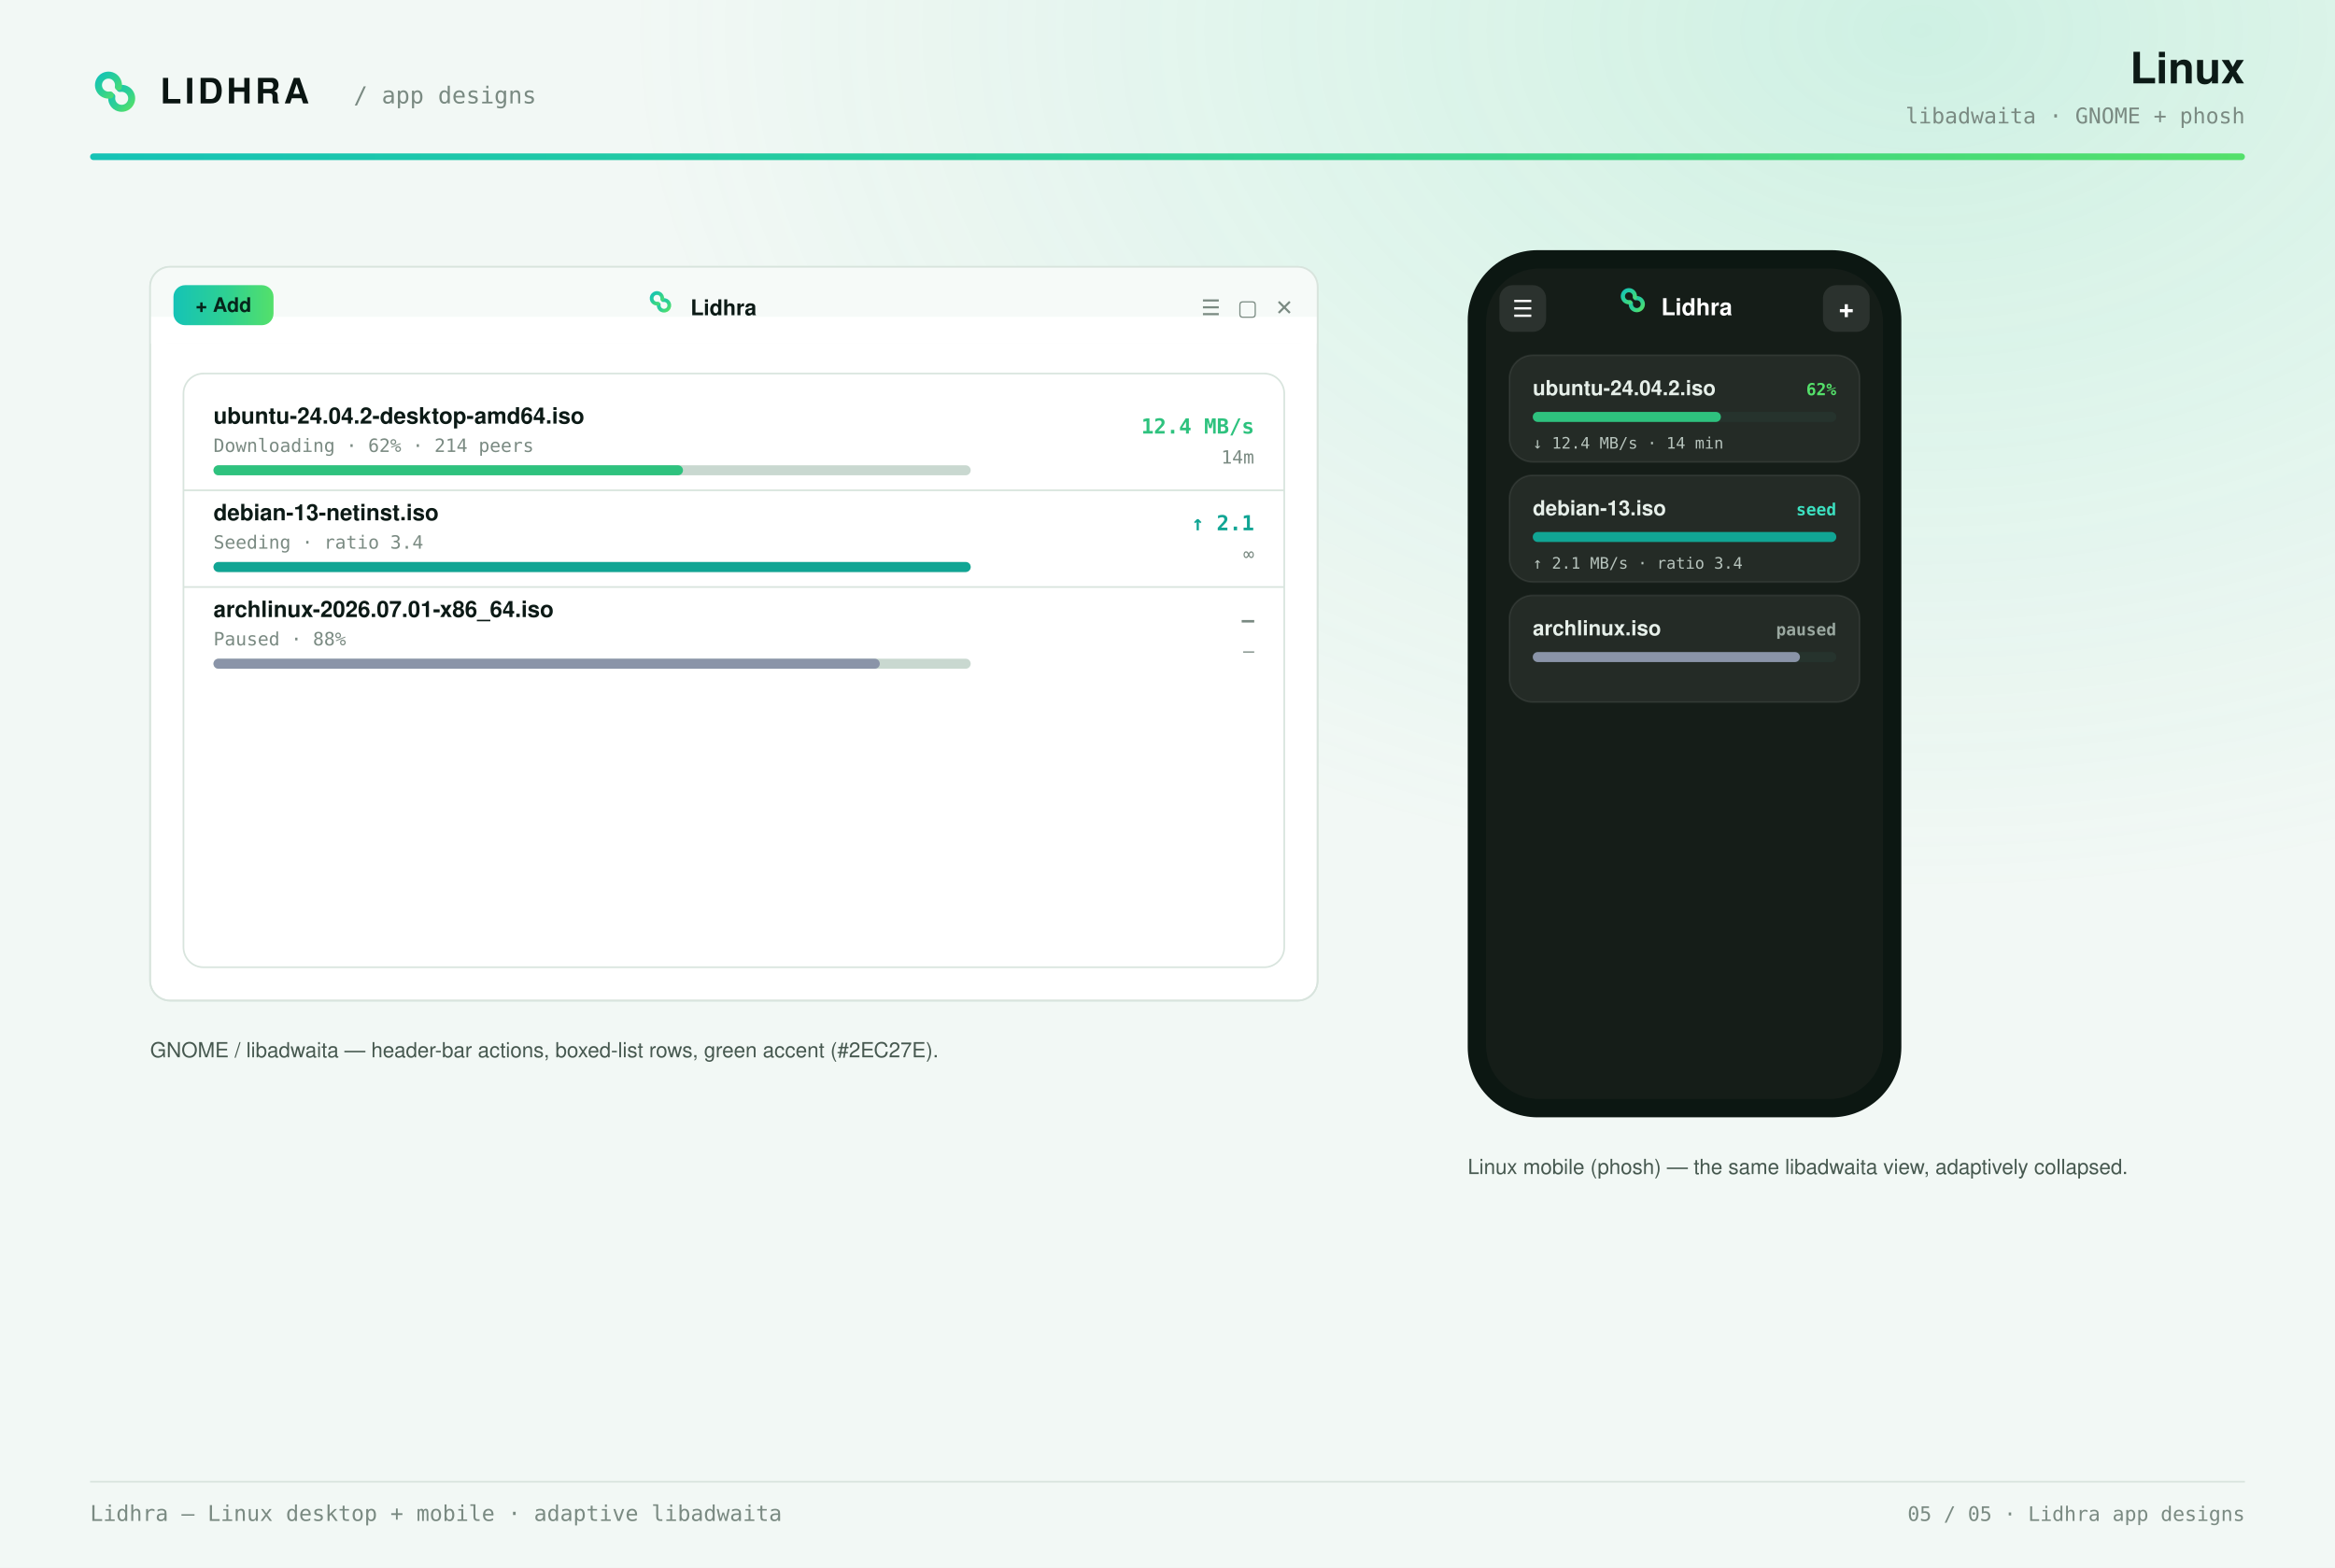
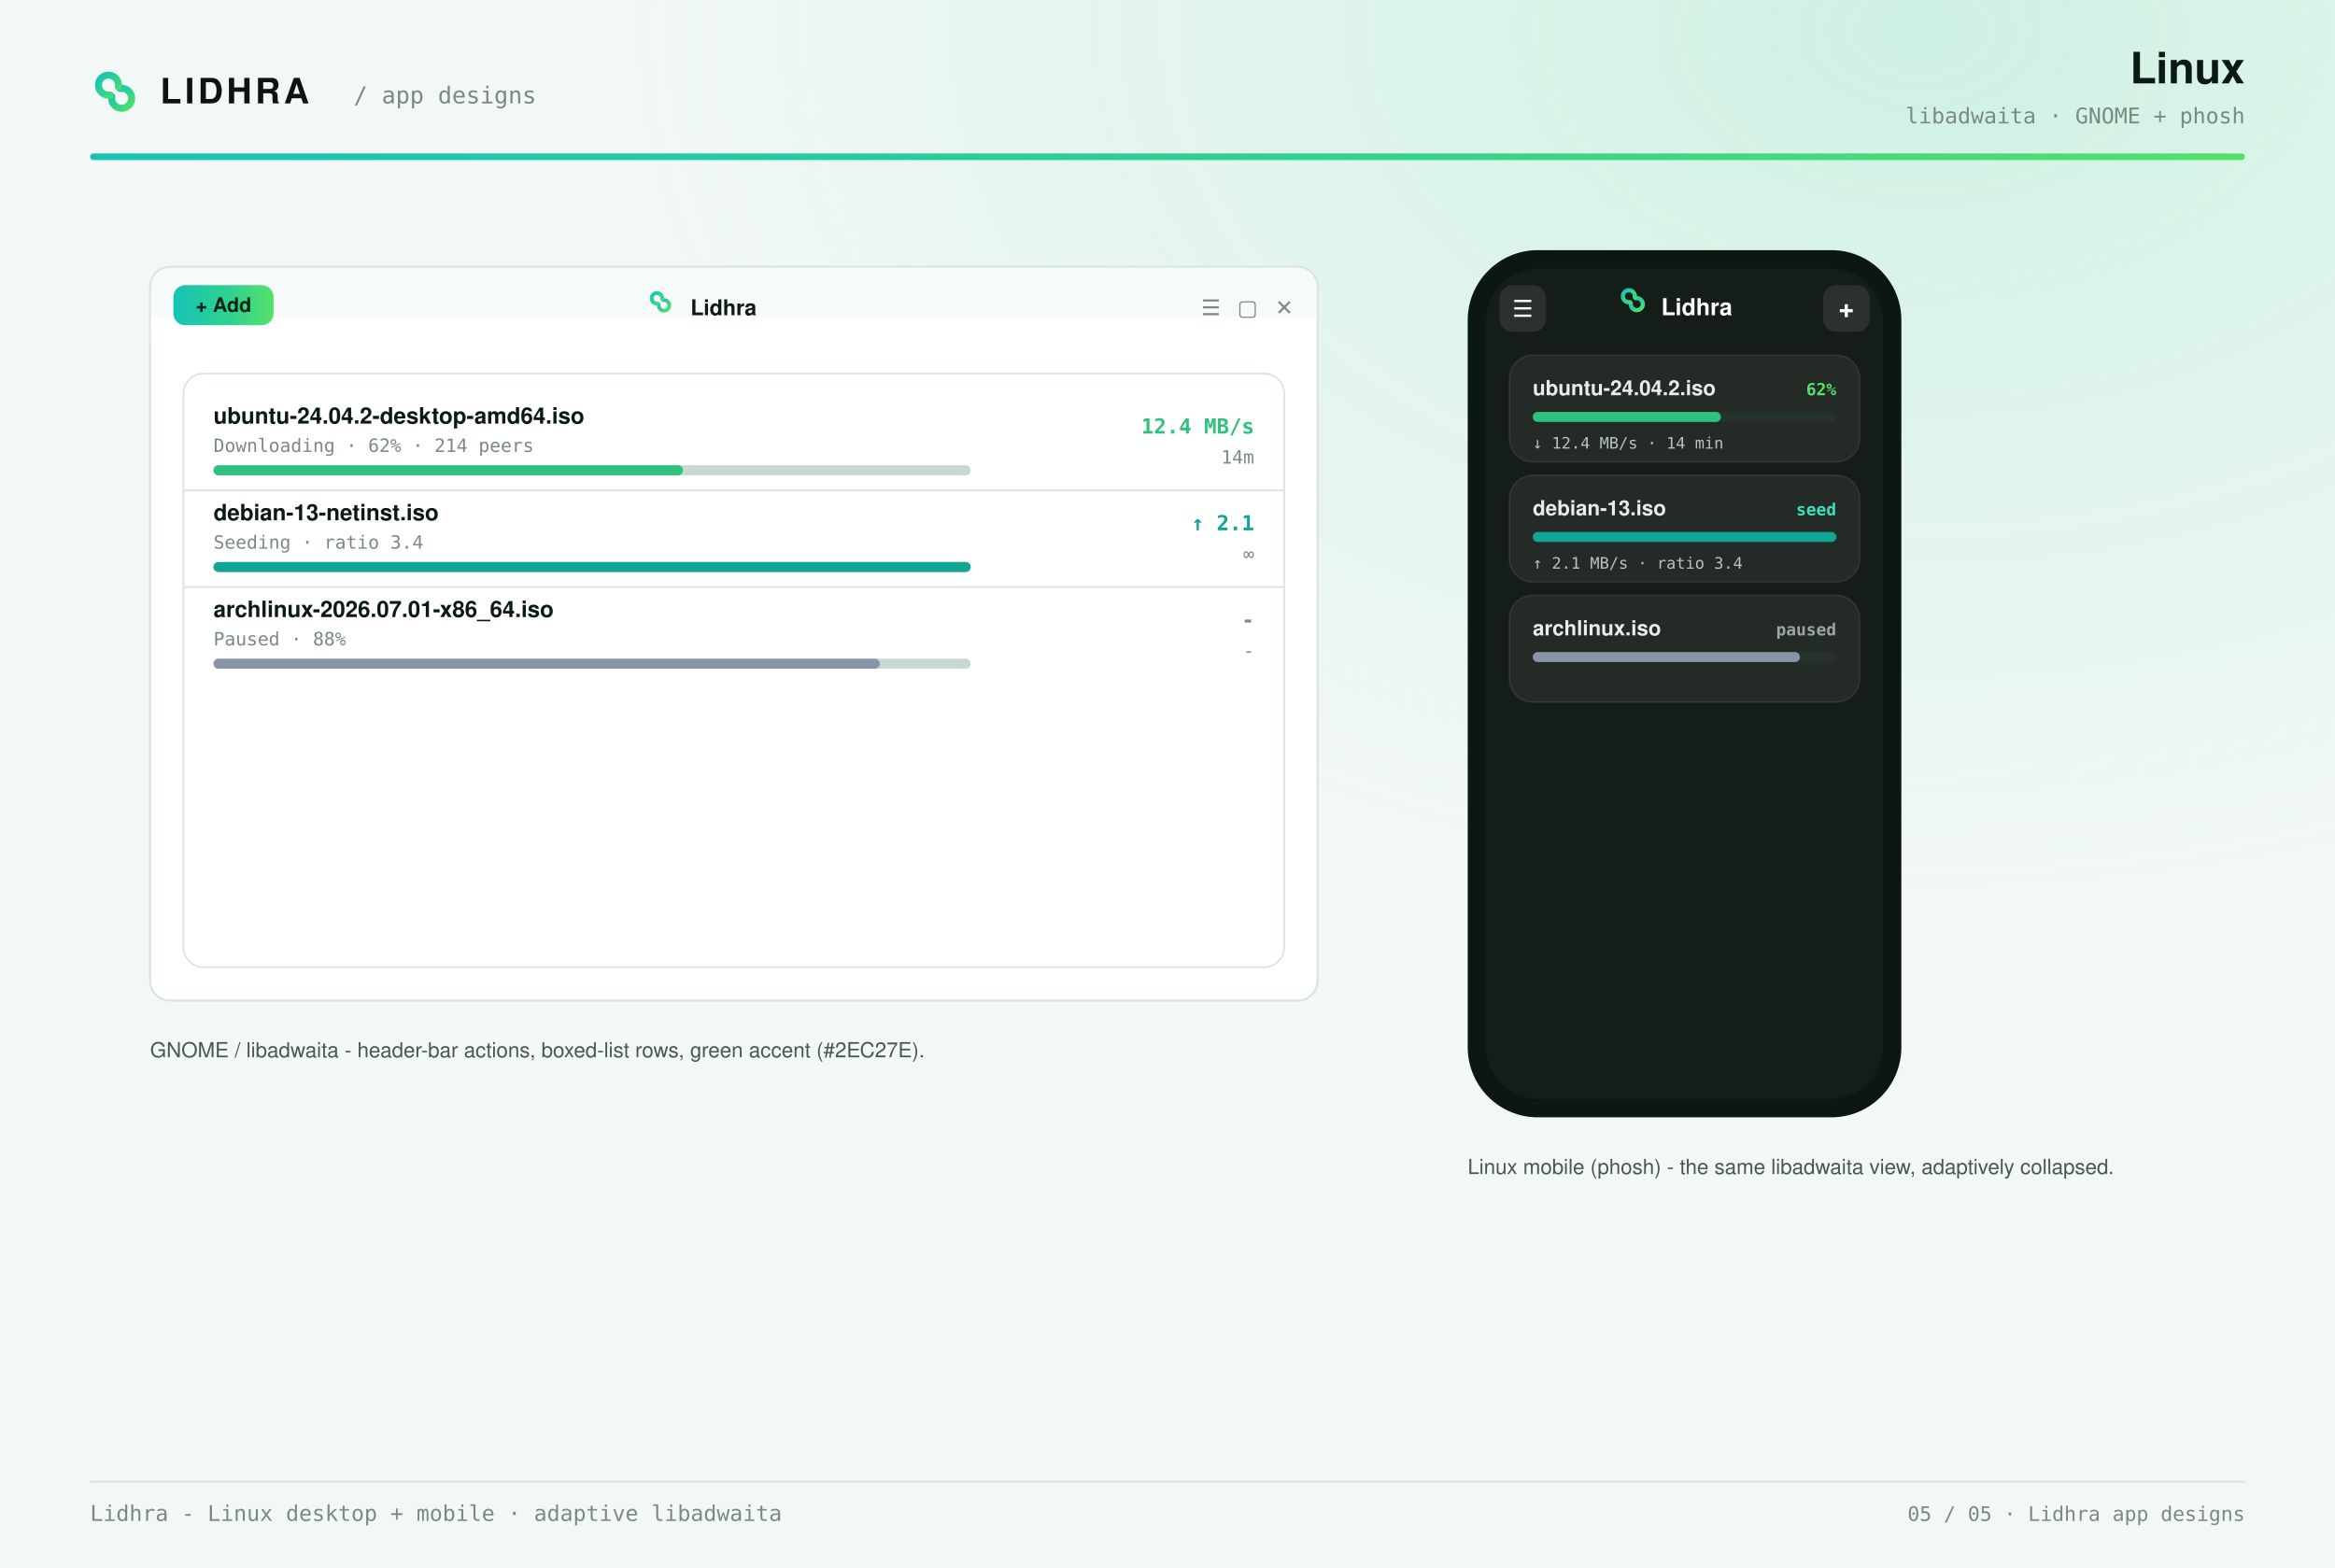
<svg xmlns="http://www.w3.org/2000/svg" width="1400" height="940" viewBox="0 0 1400 940">
  <defs>
    <linearGradient id="lg" x1="0" y1="0" x2="1" y2="1">
      <stop offset="0" stop-color="#15c3b6" />
      <stop offset=".55" stop-color="#2fd191" />
      <stop offset="1" stop-color="#54e06a" />
    </linearGradient>
    <linearGradient id="lgh" x1="0" y1="0" x2="1" y2="0">
      <stop offset="0" stop-color="#15c3b6" />
      <stop offset=".55" stop-color="#2fd191" />
      <stop offset="1" stop-color="#54e06a" />
    </linearGradient>
    <radialGradient id="glow" cx="82%" cy="2%" r="55%">
      <stop offset="0" stop-color="#2fd191" stop-opacity=".18" />
      <stop offset="1" stop-color="#2fd191" stop-opacity="0" />
    </radialGradient>
  </defs>
  <rect x="0" y="0" width="1400" height="940" rx="0" fill="#f2f8f5" />
  <rect x="0" y="0" width="1400" height="940" rx="0" fill="url(#glow)" />
  <g transform="translate(54,40) scale(0.3)" fill="none" stroke="url(#lg)" stroke-width="14" stroke-linecap="round">
    <path d="M43.5 59.7 A20 20 0 1 0 59.7 43.5" />
    <path d="M56.5 40.3 A20 20 0 1 0 40.3 56.5" />
  </g>
  <text x="96" y="62" font-family="Helvetica Neue, Helvetica, Arial, sans-serif" font-size="21" font-weight="800" fill="#0a1512" letter-spacing="2">LIDHRA</text>
  <text x="212" y="62" font-family="Menlo, Consolas, monospace" font-size="14" font-weight="500" fill="#7a8a82">/ app designs</text>
  <text x="1346" y="50" font-family="Helvetica Neue, Helvetica, Arial, sans-serif" font-size="26" font-weight="800" fill="#0c1a16" text-anchor="end">Linux</text>
  <text x="1346" y="74" font-family="Menlo, Consolas, monospace" font-size="13" font-weight="500" fill="#7a8a82" text-anchor="end">libadwaita · GNOME + phosh</text>
  <rect x="54" y="92" width="1292" height="4" rx="2" fill="url(#lgh)" />
  <g>
    <rect x="90" y="160" width="700" height="440" rx="12" fill="#ffffff" stroke="#d8e4dd" stroke-width="1" />
    <rect x="90" y="160" width="700" height="46" rx="12" fill="#f6faf8" />
    <rect x="90" y="190" width="700" height="16" rx="0" fill="#ffffff" />
    <rect x="90" y="160" width="700" height="440" rx="12" fill="none" stroke="#d8e4dd" stroke-width="1" />
    <rect x="104" y="171" width="60" height="24" rx="7" fill="url(#lgh)" />
    <text x="134" y="187" font-family="Helvetica Neue, Helvetica, Arial, sans-serif" font-size="12" font-weight="700" fill="#06251b" text-anchor="middle">+ Add</text>
    <g transform="translate(388.0,173) scale(0.16)" fill="none" stroke="url(#lg)" stroke-width="14" stroke-linecap="round">
      <path d="M43.5 59.7 A20 20 0 1 0 59.7 43.5" />
      <path d="M56.5 40.3 A20 20 0 1 0 40.3 56.5" />
    </g>
    <text x="414.0" y="189" font-family="Helvetica Neue, Helvetica, Arial, sans-serif" font-size="13" font-weight="700" fill="#0c1a16">Lidhra</text>
    <text x="726" y="189" font-family="Helvetica Neue, Helvetica, Arial, sans-serif" font-size="13" font-weight="400" fill="#7a8a82" text-anchor="middle">☰</text>
    <text x="748" y="189" font-family="Helvetica Neue, Helvetica, Arial, sans-serif" font-size="13" font-weight="400" fill="#7a8a82" text-anchor="middle">▢</text>
    <text x="770" y="189" font-family="Helvetica Neue, Helvetica, Arial, sans-serif" font-size="13" font-weight="400" fill="#7a8a82" text-anchor="middle">✕</text>
    <rect x="110" y="224" width="660" height="356" rx="12" fill="#ffffff" stroke="#d8e4dd" stroke-width="1" />
    <text x="128" y="254" font-family="Helvetica Neue, Helvetica, Arial, sans-serif" font-size="13.5" font-weight="600" fill="#0c1a16">ubuntu-24.04.2-desktop-amd64.iso</text>
    <text x="128" y="271" font-family="Menlo, Consolas, monospace" font-size="11" font-weight="400" fill="#7a8a82">Downloading · 62% · 214 peers</text>
    <rect x="128" y="279" width="454" height="6" rx="3.0" fill="#c9d8d0" />
    <rect x="128" y="279" width="281.5" height="6" rx="3.0" fill="#2ec27e" />
    <text x="752" y="260" font-family="Menlo, Consolas, monospace" font-size="12.5" font-weight="600" fill="#2ec27e" text-anchor="end">12.4 MB/s</text>
    <text x="752" y="278" font-family="Menlo, Consolas, monospace" font-size="11" font-weight="400" fill="#7a8a82" text-anchor="end">14m</text>
    <line x1="110" y1="294" x2="770" y2="294" stroke="#d8e4dd" />
    <text x="128" y="312" font-family="Helvetica Neue, Helvetica, Arial, sans-serif" font-size="13.5" font-weight="600" fill="#0c1a16">debian-13-netinst.iso</text>
    <text x="128" y="329" font-family="Menlo, Consolas, monospace" font-size="11" font-weight="400" fill="#7a8a82">Seeding · ratio 3.4</text>
    <rect x="128" y="337" width="454" height="6" rx="3.0" fill="#c9d8d0" />
    <rect x="128" y="337" width="454.0" height="6" rx="3.0" fill="#11a594" />
    <text x="752" y="318" font-family="Menlo, Consolas, monospace" font-size="12.5" font-weight="600" fill="#11a594" text-anchor="end">↑ 2.1</text>
    <text x="752" y="336" font-family="Menlo, Consolas, monospace" font-size="11" font-weight="400" fill="#7a8a82" text-anchor="end">∞</text>
    <line x1="110" y1="352" x2="770" y2="352" stroke="#d8e4dd" />
    <text x="128" y="370" font-family="Helvetica Neue, Helvetica, Arial, sans-serif" font-size="13.5" font-weight="600" fill="#0c1a16">archlinux-2026.07.01-x86_64.iso</text>
    <text x="128" y="387" font-family="Menlo, Consolas, monospace" font-size="11" font-weight="400" fill="#7a8a82">Paused · 88%</text>
    <rect x="128" y="395" width="454" height="6" rx="3.0" fill="#c9d8d0" />
    <rect x="128" y="395" width="399.5" height="6" rx="3.0" fill="#8a94a8" />
-     <text x="752" y="376" font-family="Menlo, Consolas, monospace" font-size="12.5" font-weight="600" fill="#7a8a82" text-anchor="end">—</text>
-     <text x="752" y="394" font-family="Menlo, Consolas, monospace" font-size="11" font-weight="400" fill="#7a8a82" text-anchor="end">—</text>
-     <text x="90" y="634" font-family="Helvetica Neue, Helvetica, Arial, sans-serif" font-size="12.5" font-weight="400" fill="#46584f">GNOME / libadwaita — header-bar actions, boxed-list rows, green accent (#2EC27E).</text>
+     <text x="752" y="376" font-family="Menlo, Consolas, monospace" font-size="12.5" font-weight="600" fill="#7a8a82" text-anchor="end">-</text>
+     <text x="752" y="394" font-family="Menlo, Consolas, monospace" font-size="11" font-weight="400" fill="#7a8a82" text-anchor="end">-</text>
+     <text x="90" y="634" font-family="Helvetica Neue, Helvetica, Arial, sans-serif" font-size="12.5" font-weight="400" fill="#46584f">GNOME / libadwaita - header-bar actions, boxed-list rows, green accent (#2EC27E).</text>
    <rect x="880" y="150" width="260" height="520" rx="42" fill="#0c1712" />
    <rect x="891" y="161" width="238" height="498" rx="32" fill="#151d18" />
    <rect x="899" y="171" width="28" height="28" rx="8" fill="#ffffff18" />
    <text x="913" y="190" font-family="Helvetica Neue, Helvetica, Arial, sans-serif" font-size="14" font-weight="400" fill="#fff" text-anchor="middle">☰</text>
    <g transform="translate(970.0,171) scale(0.18)" fill="none" stroke="url(#lg)" stroke-width="14" stroke-linecap="round">
      <path d="M43.5 59.7 A20 20 0 1 0 59.7 43.5" />
      <path d="M56.5 40.3 A20 20 0 1 0 40.3 56.5" />
    </g>
    <text x="996.0" y="189" font-family="Helvetica Neue, Helvetica, Arial, sans-serif" font-size="14" font-weight="700" fill="#fff">Lidhra</text>
    <rect x="1093" y="171" width="28" height="28" rx="8" fill="#ffffff18" />
    <text x="1107" y="190" font-family="Helvetica Neue, Helvetica, Arial, sans-serif" font-size="16" font-weight="600" fill="#fff" text-anchor="middle">+</text>
    <rect x="905" y="213" width="210" height="64" rx="14" fill="#ffffff10" stroke="#ffffff14" stroke-width="1" />
    <text x="919" y="237" font-family="Helvetica Neue, Helvetica, Arial, sans-serif" font-size="12.5" font-weight="600" fill="#e6efe9">ubuntu-24.04.2.iso</text>
    <text x="1101" y="237" font-family="Menlo, Consolas, monospace" font-size="10" font-weight="600" fill="#54e06a" text-anchor="end">62%</text>
    <rect x="919" y="247" width="182" height="6" rx="3.0" fill="#26332d" />
    <rect x="919" y="247" width="112.8" height="6" rx="3.0" fill="#2ec27e" />
    <text x="919" y="269" font-family="Menlo, Consolas, monospace" font-size="9.5" font-weight="400" fill="#b7c4bd">↓ 12.4 MB/s · 14 min</text>
    <rect x="905" y="285" width="210" height="64" rx="14" fill="#ffffff10" stroke="#ffffff14" stroke-width="1" />
    <text x="919" y="309" font-family="Helvetica Neue, Helvetica, Arial, sans-serif" font-size="12.5" font-weight="600" fill="#e6efe9">debian-13.iso</text>
    <text x="1101" y="309" font-family="Menlo, Consolas, monospace" font-size="10" font-weight="600" fill="#3ce0c0" text-anchor="end">seed</text>
    <rect x="919" y="319" width="182" height="6" rx="3.0" fill="#26332d" />
    <rect x="919" y="319" width="182.0" height="6" rx="3.0" fill="#11a594" />
    <text x="919" y="341" font-family="Menlo, Consolas, monospace" font-size="9.5" font-weight="400" fill="#b7c4bd">↑ 2.1 MB/s · ratio 3.4</text>
    <rect x="905" y="357" width="210" height="64" rx="14" fill="#ffffff10" stroke="#ffffff14" stroke-width="1" />
    <text x="919" y="381" font-family="Helvetica Neue, Helvetica, Arial, sans-serif" font-size="12.5" font-weight="600" fill="#e6efe9">archlinux.iso</text>
    <text x="1101" y="381" font-family="Menlo, Consolas, monospace" font-size="10" font-weight="600" fill="#9aa8a0" text-anchor="end">paused</text>
    <rect x="919" y="391" width="182" height="6" rx="3.0" fill="#26332d" />
    <rect x="919" y="391" width="160.2" height="6" rx="3.0" fill="#8a94a8" />
-     <text x="880" y="704" font-family="Helvetica Neue, Helvetica, Arial, sans-serif" font-size="12.5" font-weight="400" fill="#46584f">Linux mobile (phosh) — the same libadwaita view, adaptively collapsed.</text>
+     <text x="880" y="704" font-family="Helvetica Neue, Helvetica, Arial, sans-serif" font-size="12.5" font-weight="400" fill="#46584f">Linux mobile (phosh) - the same libadwaita view, adaptively collapsed.</text>
  </g>
  <rect x="54" y="888" width="1292" height="1" fill="#d8e4dd" />
-   <text x="54" y="912" font-family="Menlo, Consolas, monospace" font-size="13" font-weight="400" fill="#7a8a82">Lidhra — Linux desktop + mobile · adaptive libadwaita</text>
+   <text x="54" y="912" font-family="Menlo, Consolas, monospace" font-size="13" font-weight="400" fill="#7a8a82">Lidhra - Linux desktop + mobile · adaptive libadwaita</text>
  <text x="1346" y="912" font-family="Menlo, Consolas, monospace" font-size="12" font-weight="500" fill="#7a8a82" text-anchor="end">05 / 05  ·  Lidhra app designs</text>
</svg>
